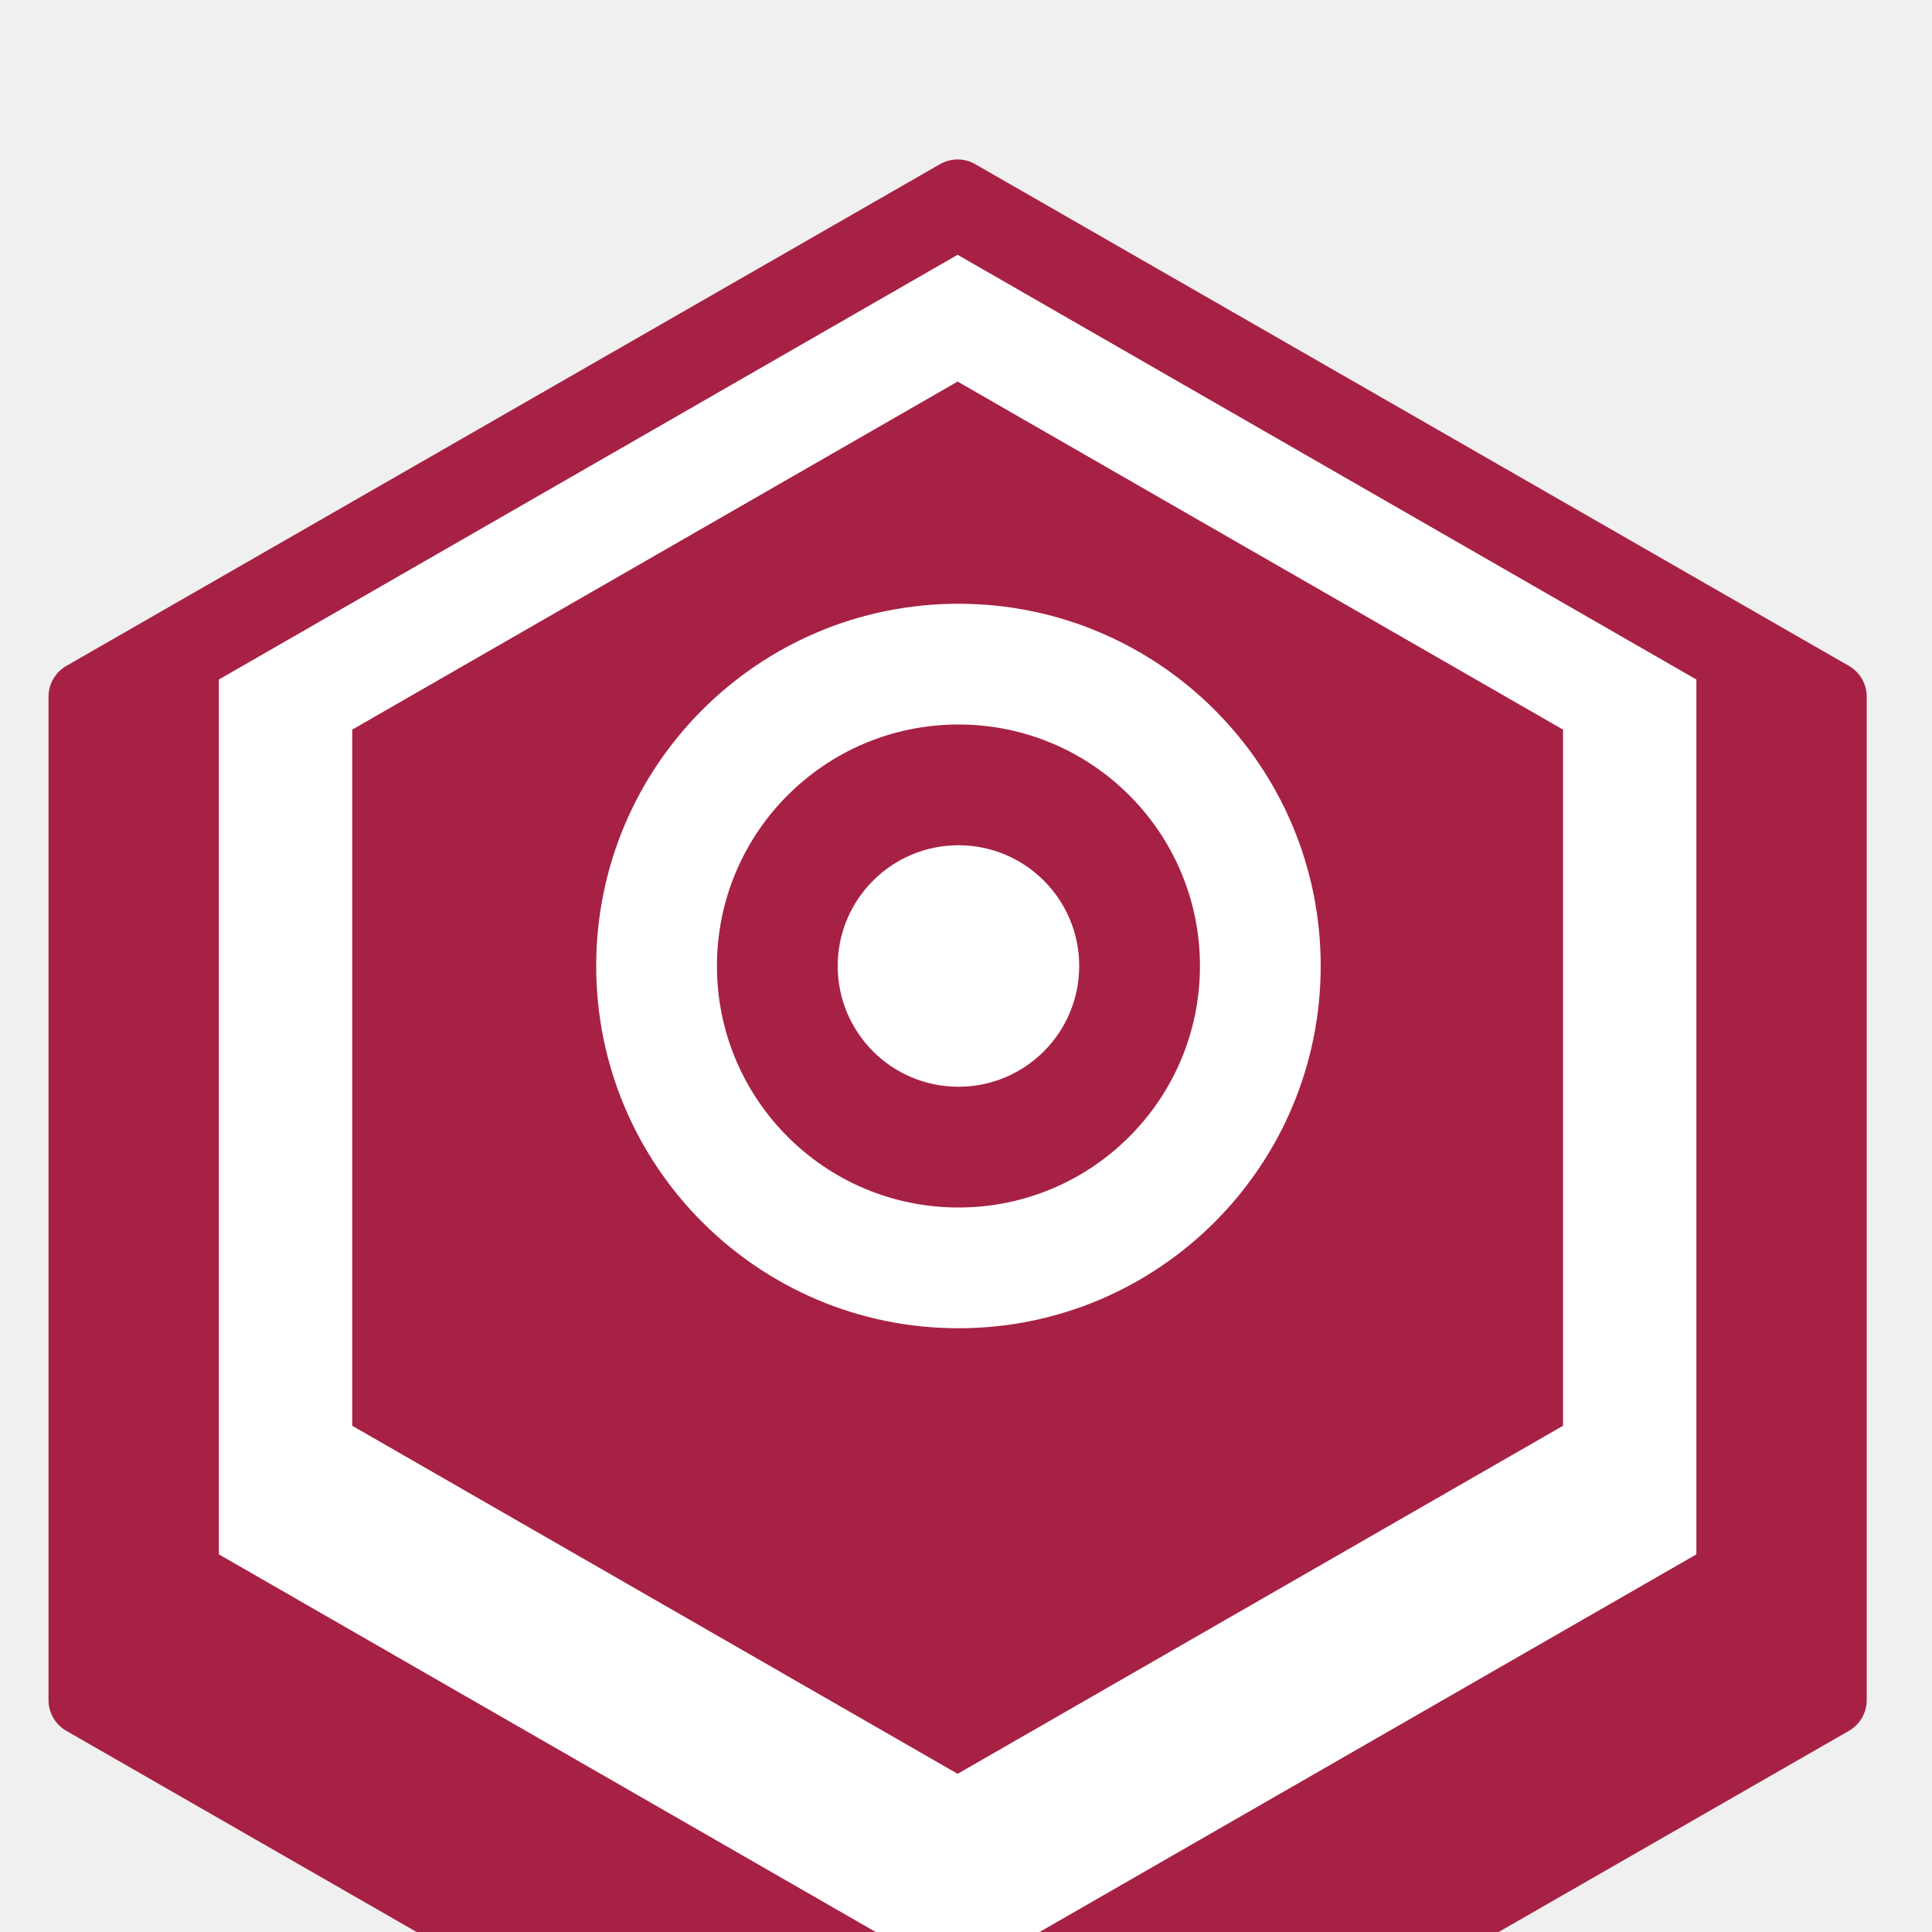
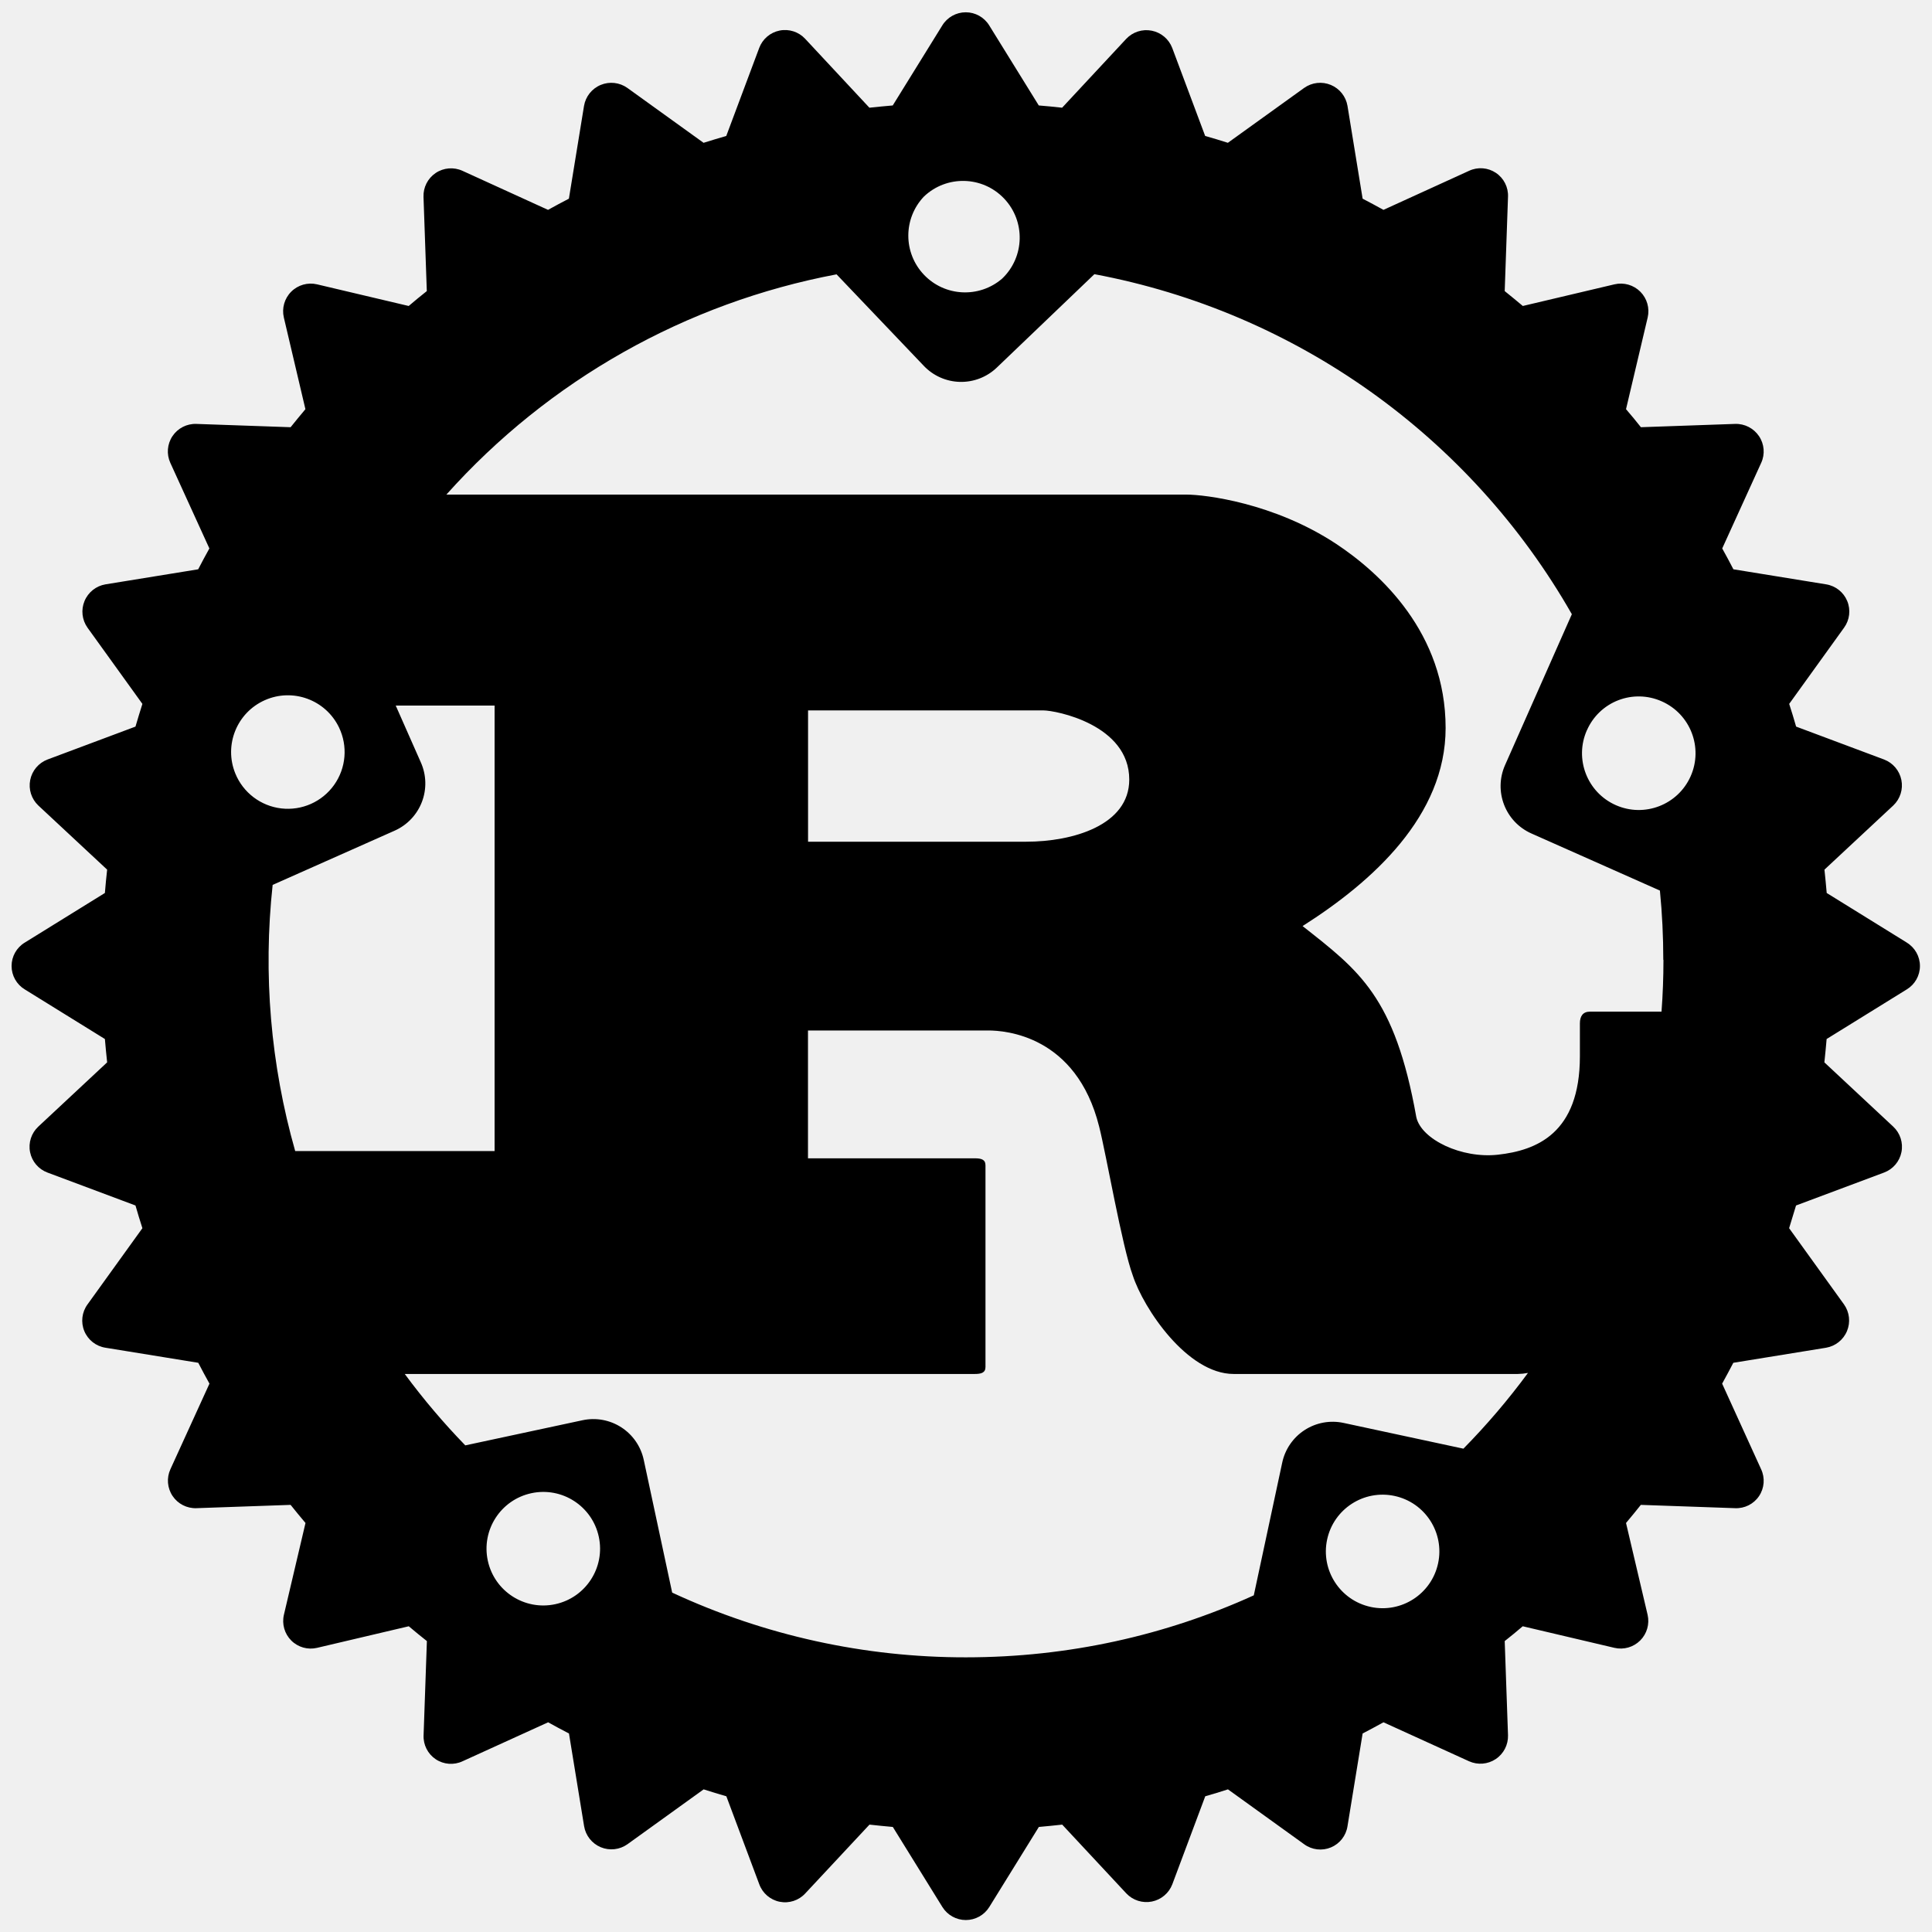
- <svg xmlns="http://www.w3.org/2000/svg" viewBox="0 0 128 128">
-   <path d="M62.271 10.88c.727-.42 1.62-.42 2.347 0L122.5 44.12c.727.42 1.175 1.196 1.175 2.035v66.48c0 .84-.448 1.615-1.175 2.035l-57.882 33.24c-.727.42-1.62.42-2.347 0L4.39 114.67c-.727-.42-1.175-1.196-1.175-2.035V46.155c0-.84.448-1.615 1.175-2.035L62.27 10.88z" fill="#A72145" />
-   <path d="M63.445 16.88L14.5 45.02v57.96l48.945 28.14 48.945-28.14V45.02L63.445 16.88zm0 8.4l40.11 23.06v46.12l-40.11 23.06-40.11-23.06V48.34l40.11-23.06z" fill="white" />
-   <circle cx="63.5" cy="64" r="8" fill="white" />
-   <path d="M63.5 40c-13.255 0-24 10.745-24 24s10.745 24 24 24 24-10.745 24-24-10.745-24-24-24zm0 8c8.837 0 16 7.163 16 16s-7.163 16-16 16-16-7.163-16-16 7.163-16 16-16z" fill="white" />
+ <svg xmlns="http://www.w3.org/2000/svg" t="1769151075320" class="icon" viewBox="0 0 1024 1024" version="1.1" p-id="4933" width="16" height="16">
+   <path d="M1010.645 499.584l-42.453-26.283a578.517 578.517 0 0 0-1.195-12.373l36.48-34.005a14.677 14.677 0 0 0-4.864-24.363l-46.635-17.451a358.059 358.059 0 0 0-3.669-12.032l29.099-40.405a14.592 14.592 0 0 0-9.515-22.955l-49.152-7.979a394.368 394.368 0 0 0-5.931-11.051l20.651-45.355c2.133-4.608 1.664-9.984-1.152-14.165s-7.595-6.656-12.672-6.485l-49.92 1.749a284.245 284.245 0 0 0-7.893-9.557l11.477-48.597a14.635 14.635 0 0 0-17.579-17.579l-48.597 11.477a590.805 590.805 0 0 0-9.6-7.893l1.749-49.92a14.507 14.507 0 0 0-20.651-13.824l-45.355 20.693c-3.669-2.005-7.339-4.011-11.051-5.931l-8.021-49.195a14.677 14.677 0 0 0-22.955-9.515l-40.448 29.099a357.675 357.675 0 0 0-12.032-3.627L621.312 25.429a14.677 14.677 0 0 0-24.363-4.864l-34.005 36.523a391.68 391.68 0 0 0-12.373-1.195l-26.283-42.453a14.592 14.592 0 0 0-24.832 0l-26.283 42.453c-4.139 0.341-8.277 0.768-12.373 1.195l-34.048-36.523a14.592 14.592 0 0 0-24.363 4.864l-17.451 46.635c-4.053 1.152-8.021 2.389-12.032 3.627l-40.405-29.099a14.677 14.677 0 0 0-22.955 9.515l-8.021 49.195a394.368 394.368 0 0 0-11.051 5.931l-45.355-20.693a14.592 14.592 0 0 0-20.651 13.824l1.749 49.92c-3.243 2.56-6.443 5.205-9.6 7.893l-48.597-11.477a14.635 14.635 0 0 0-17.579 17.579l11.435 48.597c-2.645 3.157-5.291 6.357-7.851 9.557l-49.92-1.749a14.592 14.592 0 0 0-13.824 20.651l20.693 45.355a386.347 386.347 0 0 0-5.931 11.051l-49.152 7.979a14.677 14.677 0 0 0-9.515 22.955l29.099 40.405c-1.28 4.011-2.475 7.979-3.669 12.032L25.173 402.56a14.677 14.677 0 0 0-4.864 24.363l36.48 34.005a391.68 391.68 0 0 0-1.195 12.373l-42.453 26.283a14.507 14.507 0 0 0 0 24.832l42.453 26.283c0.341 4.139 0.768 8.277 1.195 12.373l-36.48 34.048a14.592 14.592 0 0 0 4.864 24.363l46.635 17.451c1.152 4.053 2.389 8.064 3.669 12.032l-29.099 40.405a14.549 14.549 0 0 0 9.557 22.955l49.152 7.979c1.92 3.712 3.883 7.381 5.931 11.051l-20.693 45.355a14.592 14.592 0 0 0 13.824 20.651l49.877-1.749c2.603 3.243 5.205 6.443 7.893 9.6l-11.435 48.64a14.592 14.592 0 0 0 17.579 17.536l48.597-11.435c3.157 2.688 6.357 5.291 9.6 7.851l-1.749 49.92a14.507 14.507 0 0 0 20.651 13.781l45.355-20.651c3.669 2.048 7.339 4.011 11.051 5.931l8.021 49.152a14.677 14.677 0 0 0 22.955 9.557l40.405-29.099c4.011 1.28 7.979 2.517 12.032 3.669l17.451 46.635a14.549 14.549 0 0 0 24.363 4.864l34.048-36.48c4.096 0.469 8.235 0.853 12.373 1.237l26.283 42.453a14.635 14.635 0 0 0 24.832 0l26.283-42.453c4.139-0.384 8.277-0.768 12.373-1.237l34.005 36.48a14.677 14.677 0 0 0 24.363-4.864l17.451-46.635c4.053-1.152 8.064-2.389 12.032-3.669l40.405 29.099a14.549 14.549 0 0 0 22.955-9.557l8.021-49.152c3.712-1.92 7.381-3.925 11.051-5.931l45.355 20.651a14.635 14.635 0 0 0 20.651-13.781l-1.749-49.92c3.243-2.56 6.443-5.163 9.557-7.851l48.597 11.435a14.635 14.635 0 0 0 17.579-17.536l-11.435-48.64c2.645-3.157 5.291-6.357 7.851-9.6l49.92 1.749a14.507 14.507 0 0 0 13.824-20.651l-20.651-45.355c2.005-3.669 4.011-7.339 5.931-11.051l49.152-7.979a14.677 14.677 0 0 0 9.515-22.955l-29.099-40.405 3.669-12.032 46.635-17.451a14.592 14.592 0 0 0 4.864-24.363l-36.48-34.048c0.427-4.096 0.853-8.235 1.195-12.373l42.453-26.283a14.507 14.507 0 0 0 0-24.832z m-284.117 352.128a30.08 30.08 0 0 1 12.587-58.837 30.08 30.08 0 1 1-12.629 58.837z m-14.421-97.536a27.349 27.349 0 0 0-32.512 21.077l-15.061 70.315c-46.507 21.12-98.133 32.853-152.533 32.853a368.213 368.213 0 0 1-155.733-34.304l-15.061-70.315a27.307 27.307 0 0 0-32.512-21.035l-62.08 13.312a367.573 367.573 0 0 1-32.085-37.845h302.08c3.413 0 5.717-0.597 5.717-3.712v-106.88c0-3.115-2.261-3.712-5.717-3.712h-88.363v-67.755h95.573c8.704 0 46.635 2.475 58.752 50.944 3.797 14.891 12.117 63.403 17.835 78.933 5.675 17.408 28.8 52.181 53.461 52.181h150.528a31.573 31.573 0 0 0 5.461-0.555 370.347 370.347 0 0 1-34.219 40.149l-63.531-13.653z m-417.835 96.085a30.08 30.08 0 1 1-12.629-58.837 30.08 30.08 0 0 1 12.629 58.837zM179.669 385.536a30.08 30.08 0 1 1-54.955 24.405 30.08 30.08 0 0 1 54.955-24.405z m-35.2 83.499l64.683-28.757a27.392 27.392 0 0 0 13.909-36.181l-13.312-30.123h52.395v236.117H156.459a369.835 369.835 0 0 1-11.947-141.099z m283.819-22.912V376.533h124.757c6.443 0 45.483 7.467 45.483 36.651 0 24.235-29.952 32.939-54.571 32.939h-115.669z m453.376 62.635c0 9.216-0.341 18.389-1.024 27.435h-37.931c-3.797 0-5.333 2.475-5.333 6.229v17.408c0 41.003-23.125 49.92-43.392 52.181-19.285 2.176-40.661-8.064-43.307-19.883-11.392-64-30.336-77.696-60.288-101.291 37.163-23.595 75.819-58.411 75.819-105.003 0-50.304-34.517-82.005-58.027-97.579-32.981-21.76-69.504-26.112-79.36-26.112H236.587a369.408 369.408 0 0 1 206.805-116.736l46.251 48.512a27.307 27.307 0 0 0 38.699 0.896l51.712-49.493a369.835 369.835 0 0 1 253.056 180.224l-35.413 80a27.477 27.477 0 0 0 13.909 36.181l68.181 30.293c1.195 12.117 1.792 24.32 1.792 36.736z m-391.979-404.565a29.995 29.995 0 1 1 41.472 43.477 30.08 30.08 0 0 1-41.472-43.477z m351.445 282.795a29.952 29.952 0 0 1 39.595-15.275 30.08 30.08 0 1 1-39.637 15.317z" fill="" p-id="4934" />
</svg>
